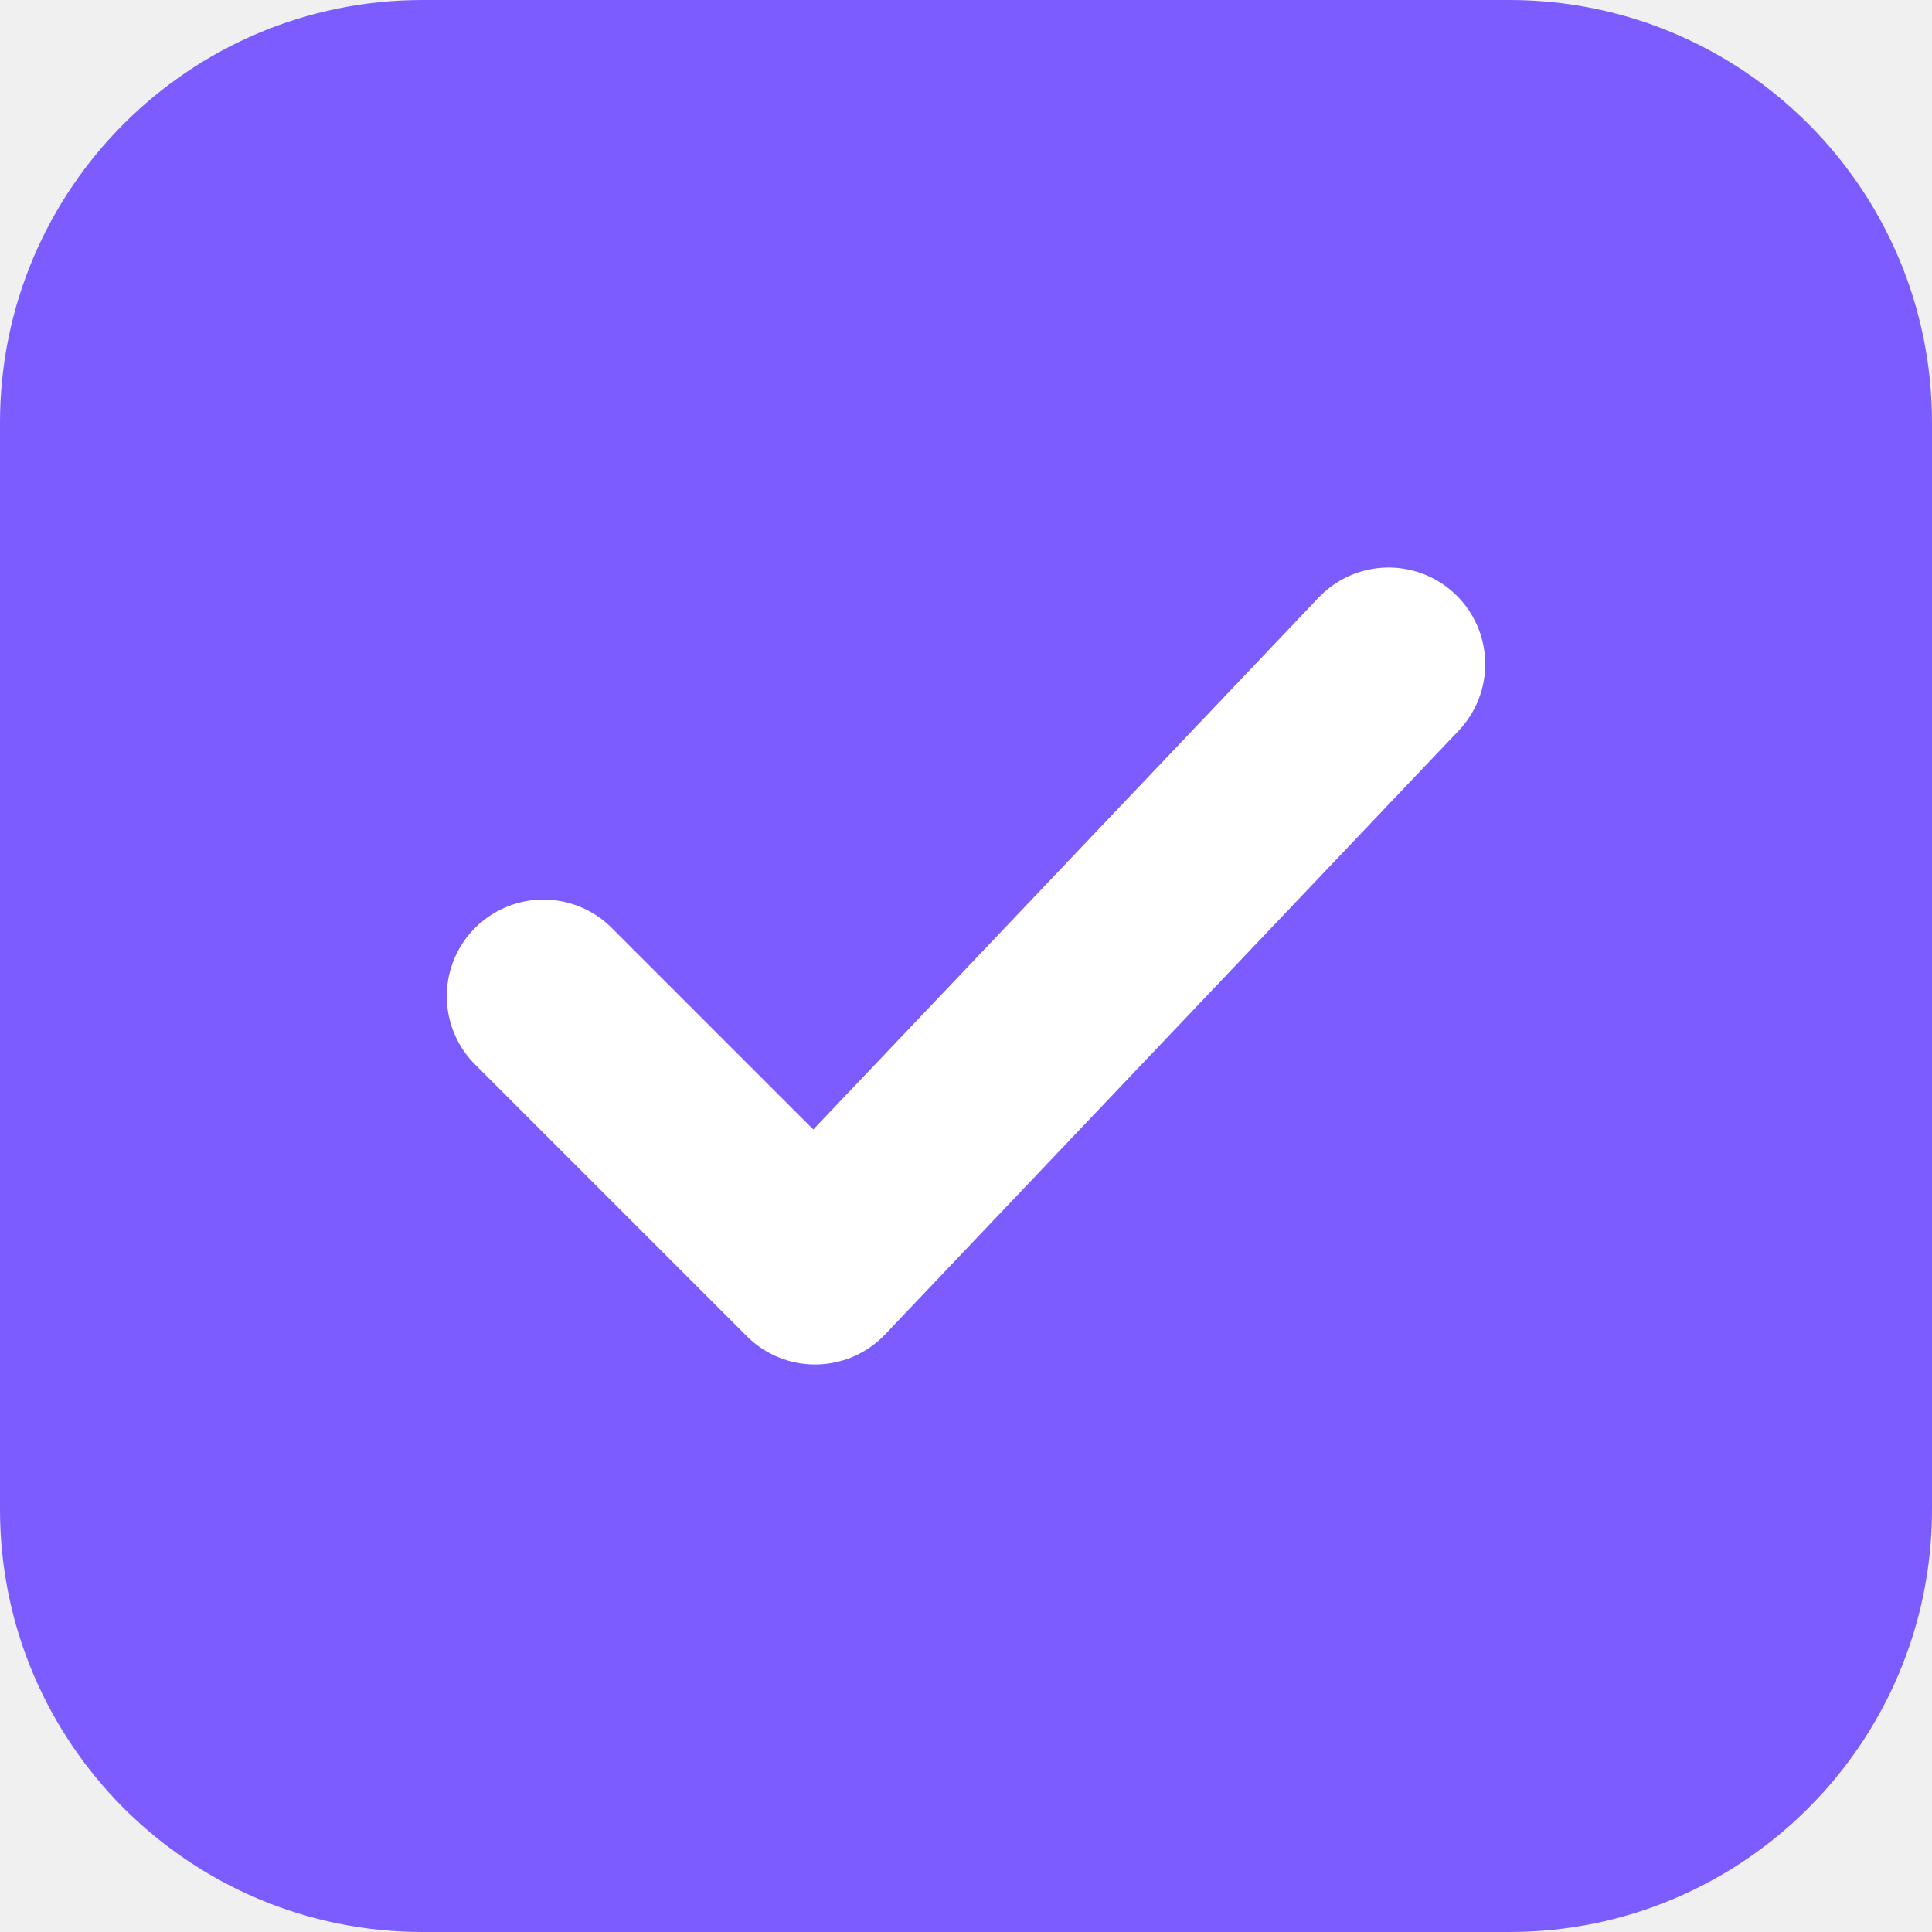
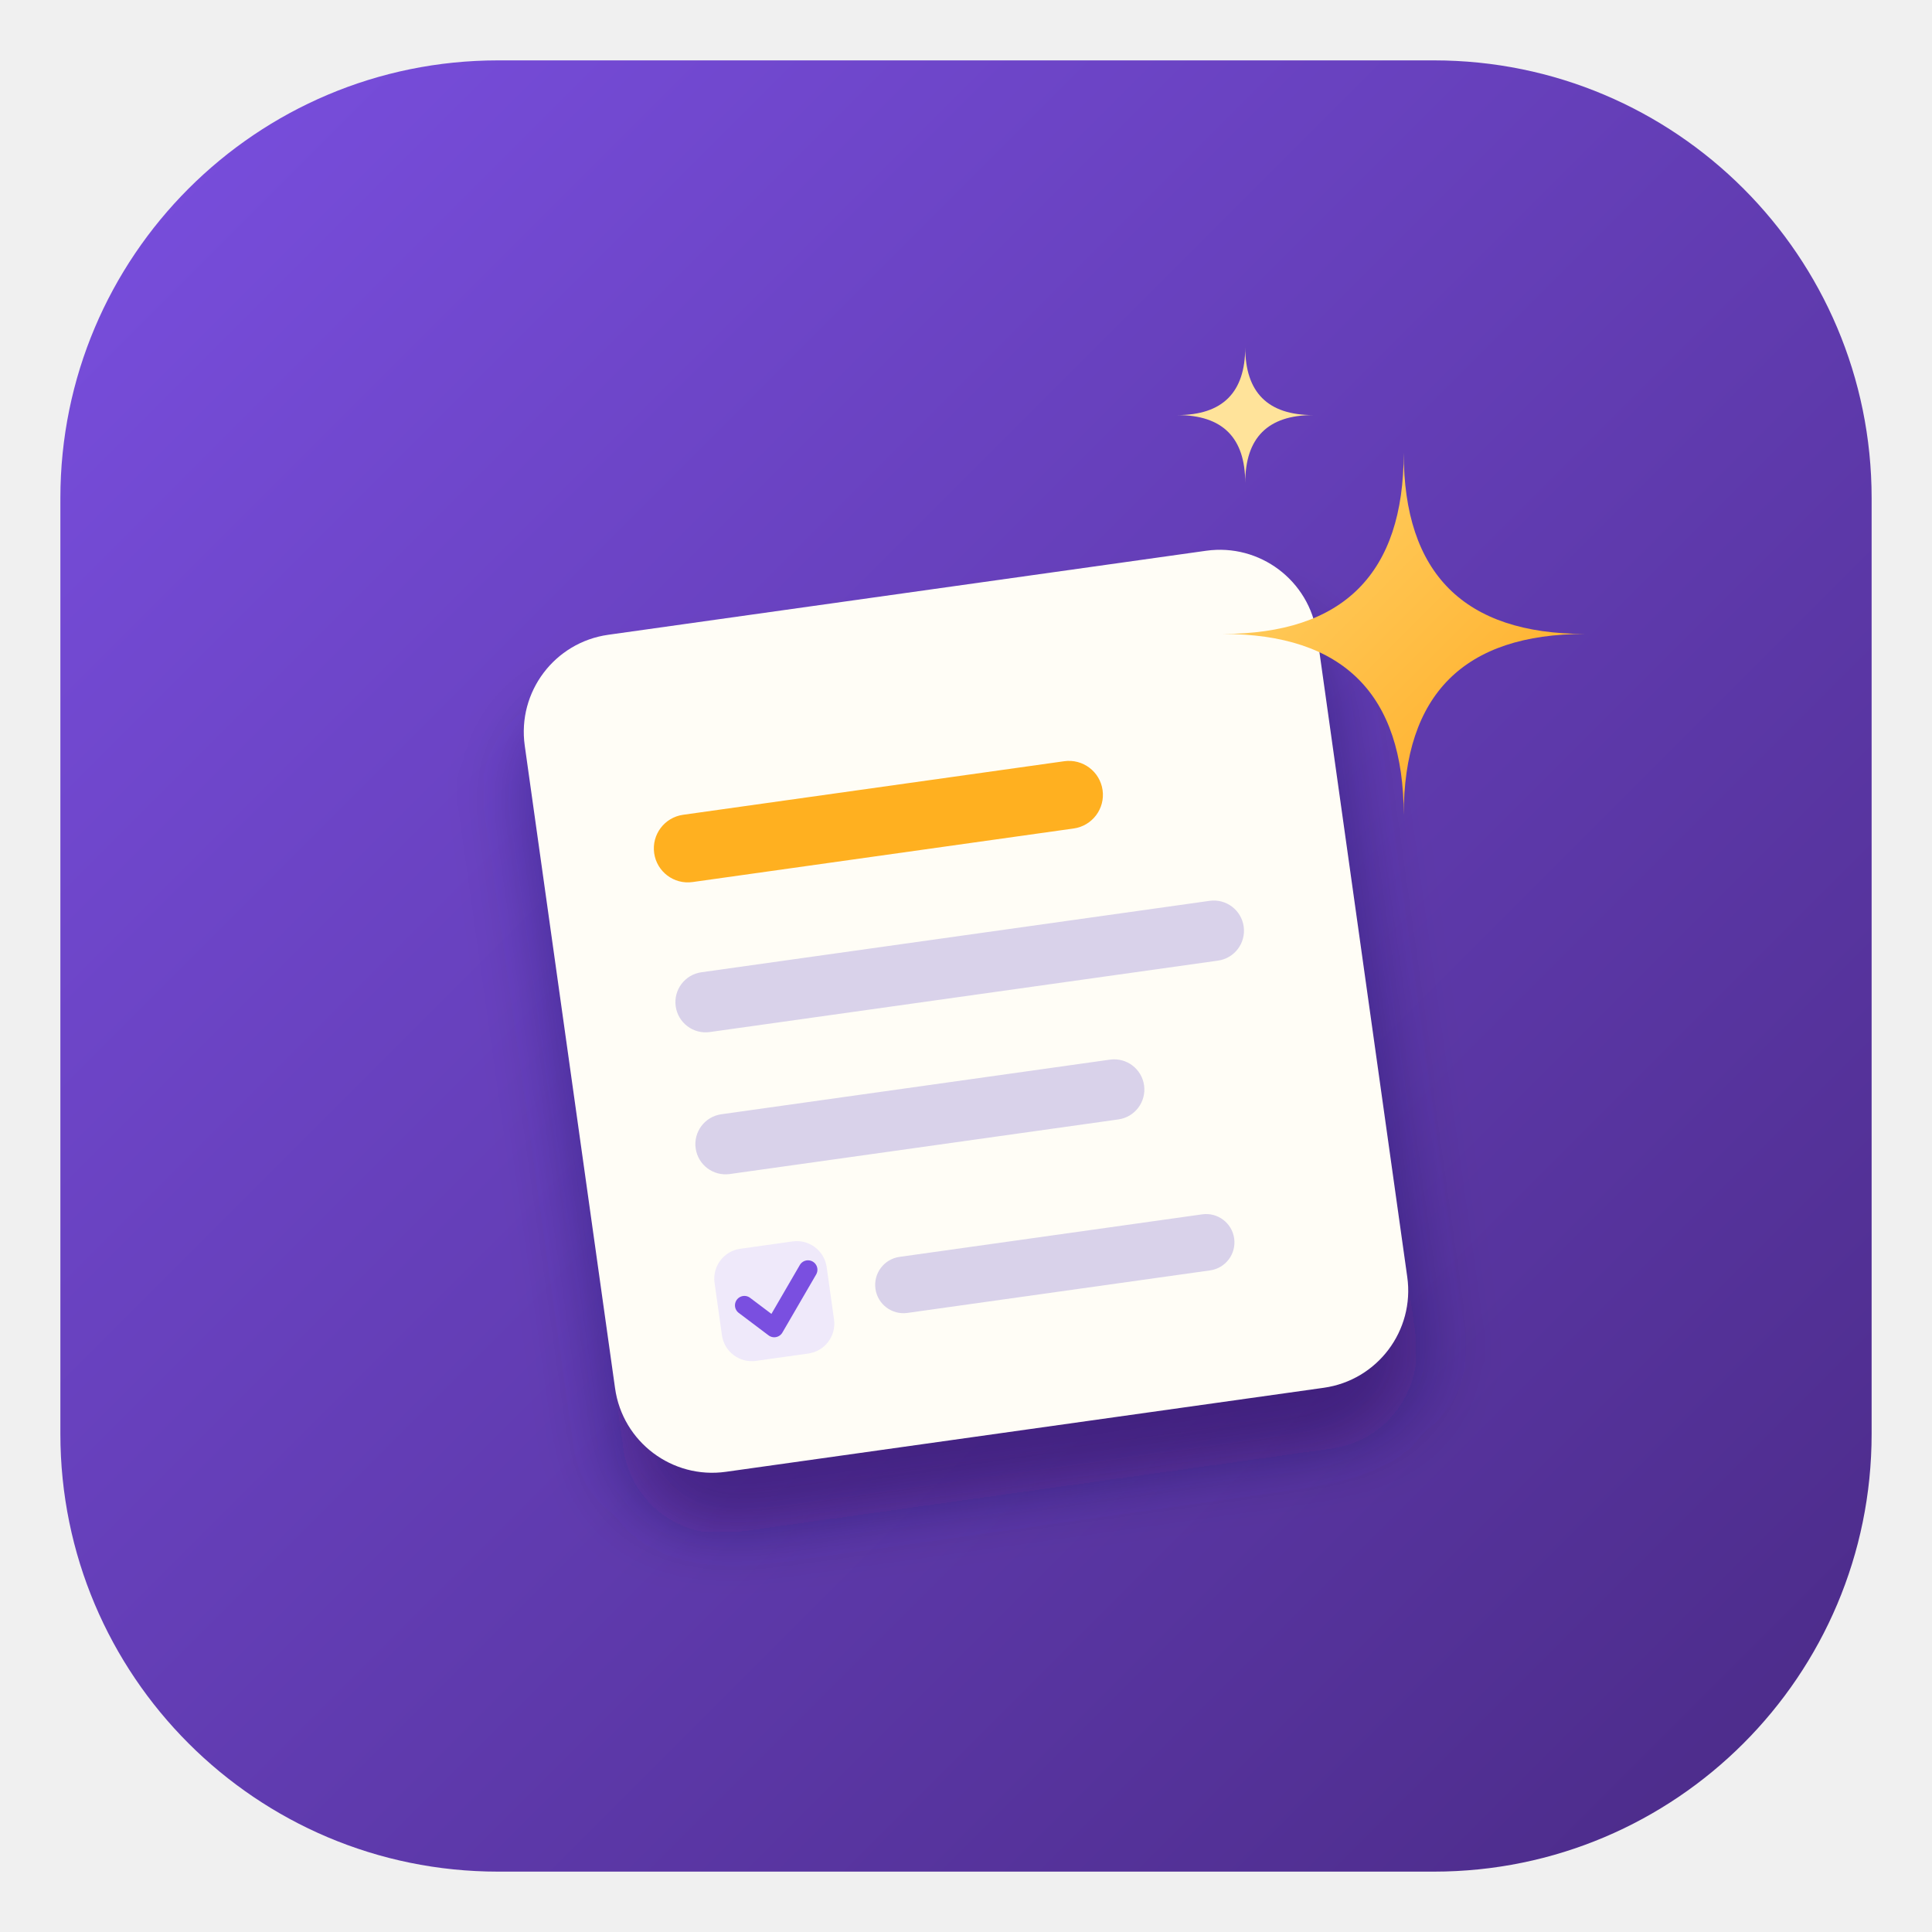
- <svg xmlns="http://www.w3.org/2000/svg" viewBox="0 0 32 32">
-   <rect width="32" height="32" rx="7" fill="#7c5cff" />
-   <path d="M9 16.5l4.5 4.5L23 11" fill="none" stroke="#fff" stroke-width="3.2" stroke-linecap="round" stroke-linejoin="round" />
+ <svg xmlns="http://www.w3.org/2000/svg" width="512" height="512" viewBox="0 0 512 512" role="img" aria-label="Magic Agenda app icon">
+   <defs>
+     <linearGradient id="tile" x1="0" y1="0" x2="1" y2="1">
+       <stop offset="0" stop-color="#7A4FE0" />
+       <stop offset="1" stop-color="#4A2A86" />
+     </linearGradient>
+     <linearGradient id="spark" x1="0" y1="0" x2="1" y2="1">
+       <stop offset="0" stop-color="#FFD46B" />
+       <stop offset="1" stop-color="#FFA920" />
+     </linearGradient>
+     <filter id="soft" x="-40%" y="-40%" width="180%" height="180%">
+       <feGaussianBlur stdDeviation="9" />
+     </filter>
+   </defs>
+   <rect x="16" y="16" width="480" height="480" rx="116" fill="url(#tile)" />
+   <g transform="rotate(-8 256 268) translate(0 16)">
+     <rect x="150" y="156" width="212" height="224" rx="26" fill="#1E0F45" fill-opacity="0.38" filter="url(#soft)" />
+   </g>
+   <g transform="rotate(-8 256 268)">
+     <rect x="150" y="156" width="212" height="224" rx="26" fill="#FFFDF6" />
+     <rect x="180" y="206" width="120" height="18" rx="9" fill="#FFB020" />
+     <rect x="180" y="248" width="152" height="16" rx="8" fill="#D9D2EA" />
+     <rect x="180" y="286" width="120" height="16" rx="8" fill="#D9D2EA" />
+     <rect x="180" y="322" width="30" height="30" rx="8" fill="#EFE9FA" />
+     <path d="M187 337 l7 7 l11 -14" fill="none" stroke="#7A4FE0" stroke-width="5" stroke-linecap="round" stroke-linejoin="round" />
+     <rect x="222" y="330" width="96" height="15" rx="7.5" fill="#D9D2EA" />
+   </g>
+   <path d="M372 120 Q372 168 420 168 Q372 168 372 216 Q372 168 324 168 Q372 168 372 120 Z" fill="url(#spark)" />
+   <path d="M330 92 Q330 110 348 110 Q330 110 330 128 Q330 110 312 110 Q330 110 330 92 Z" fill="#FFE39A" />
</svg>
